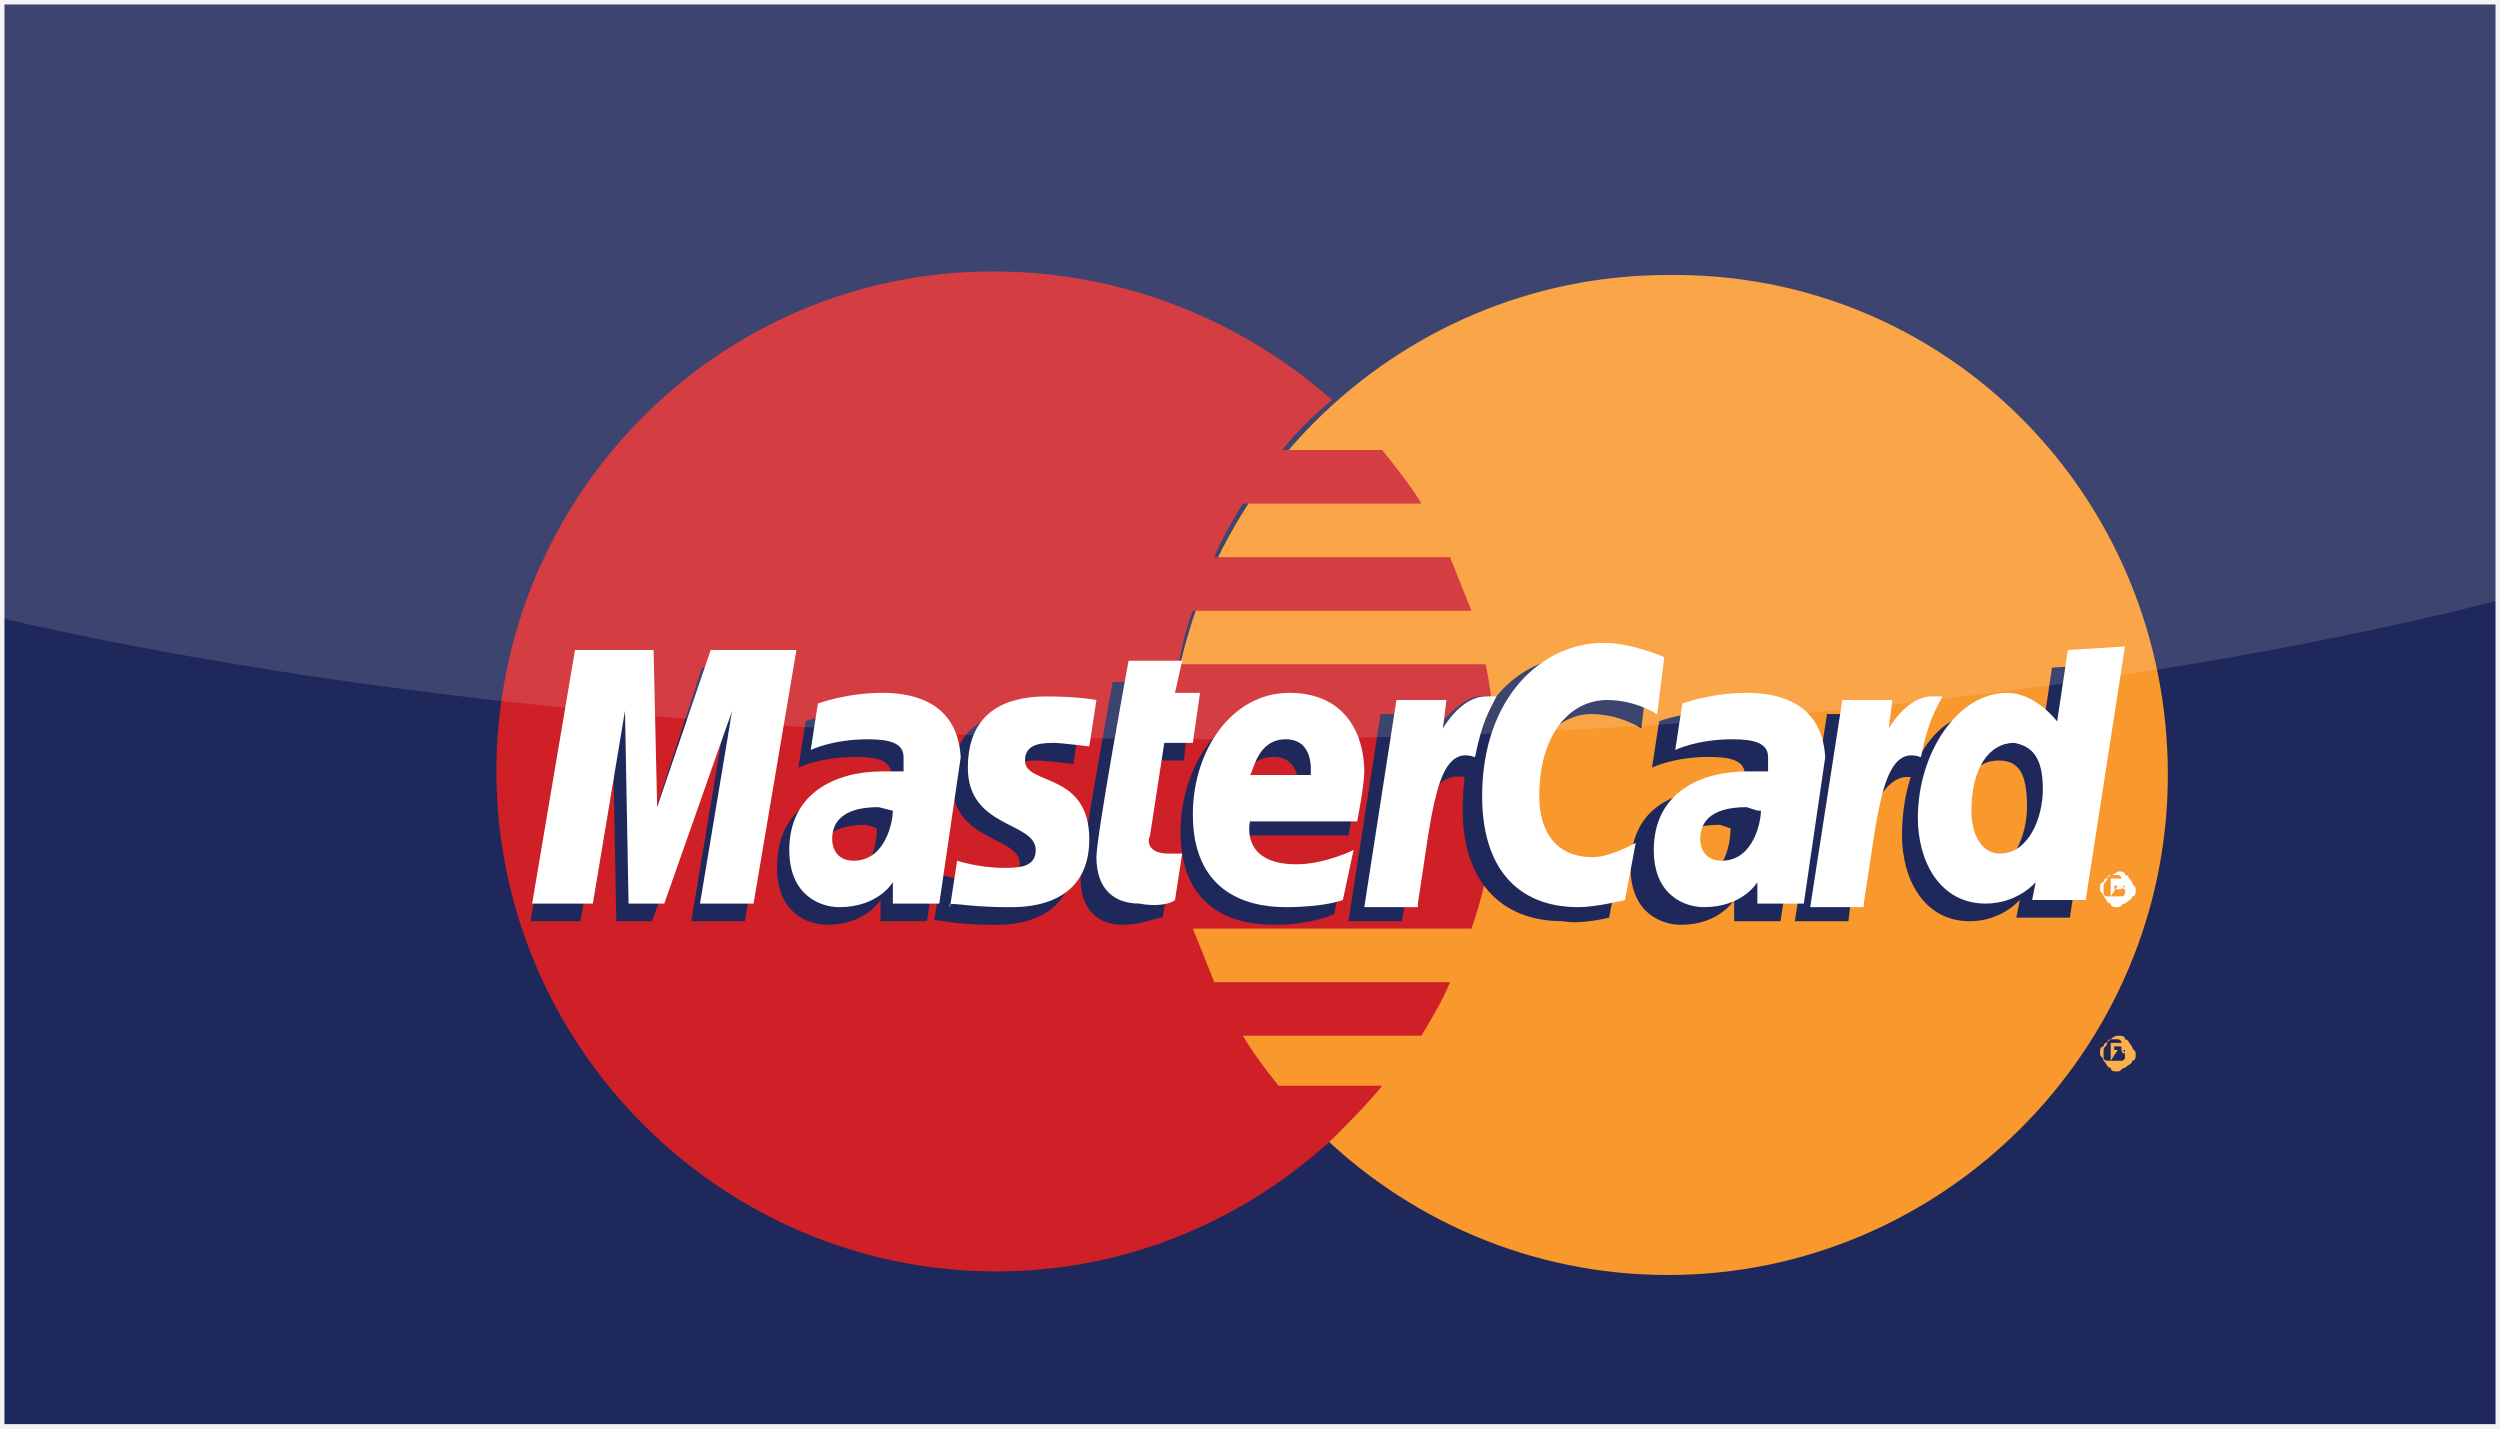
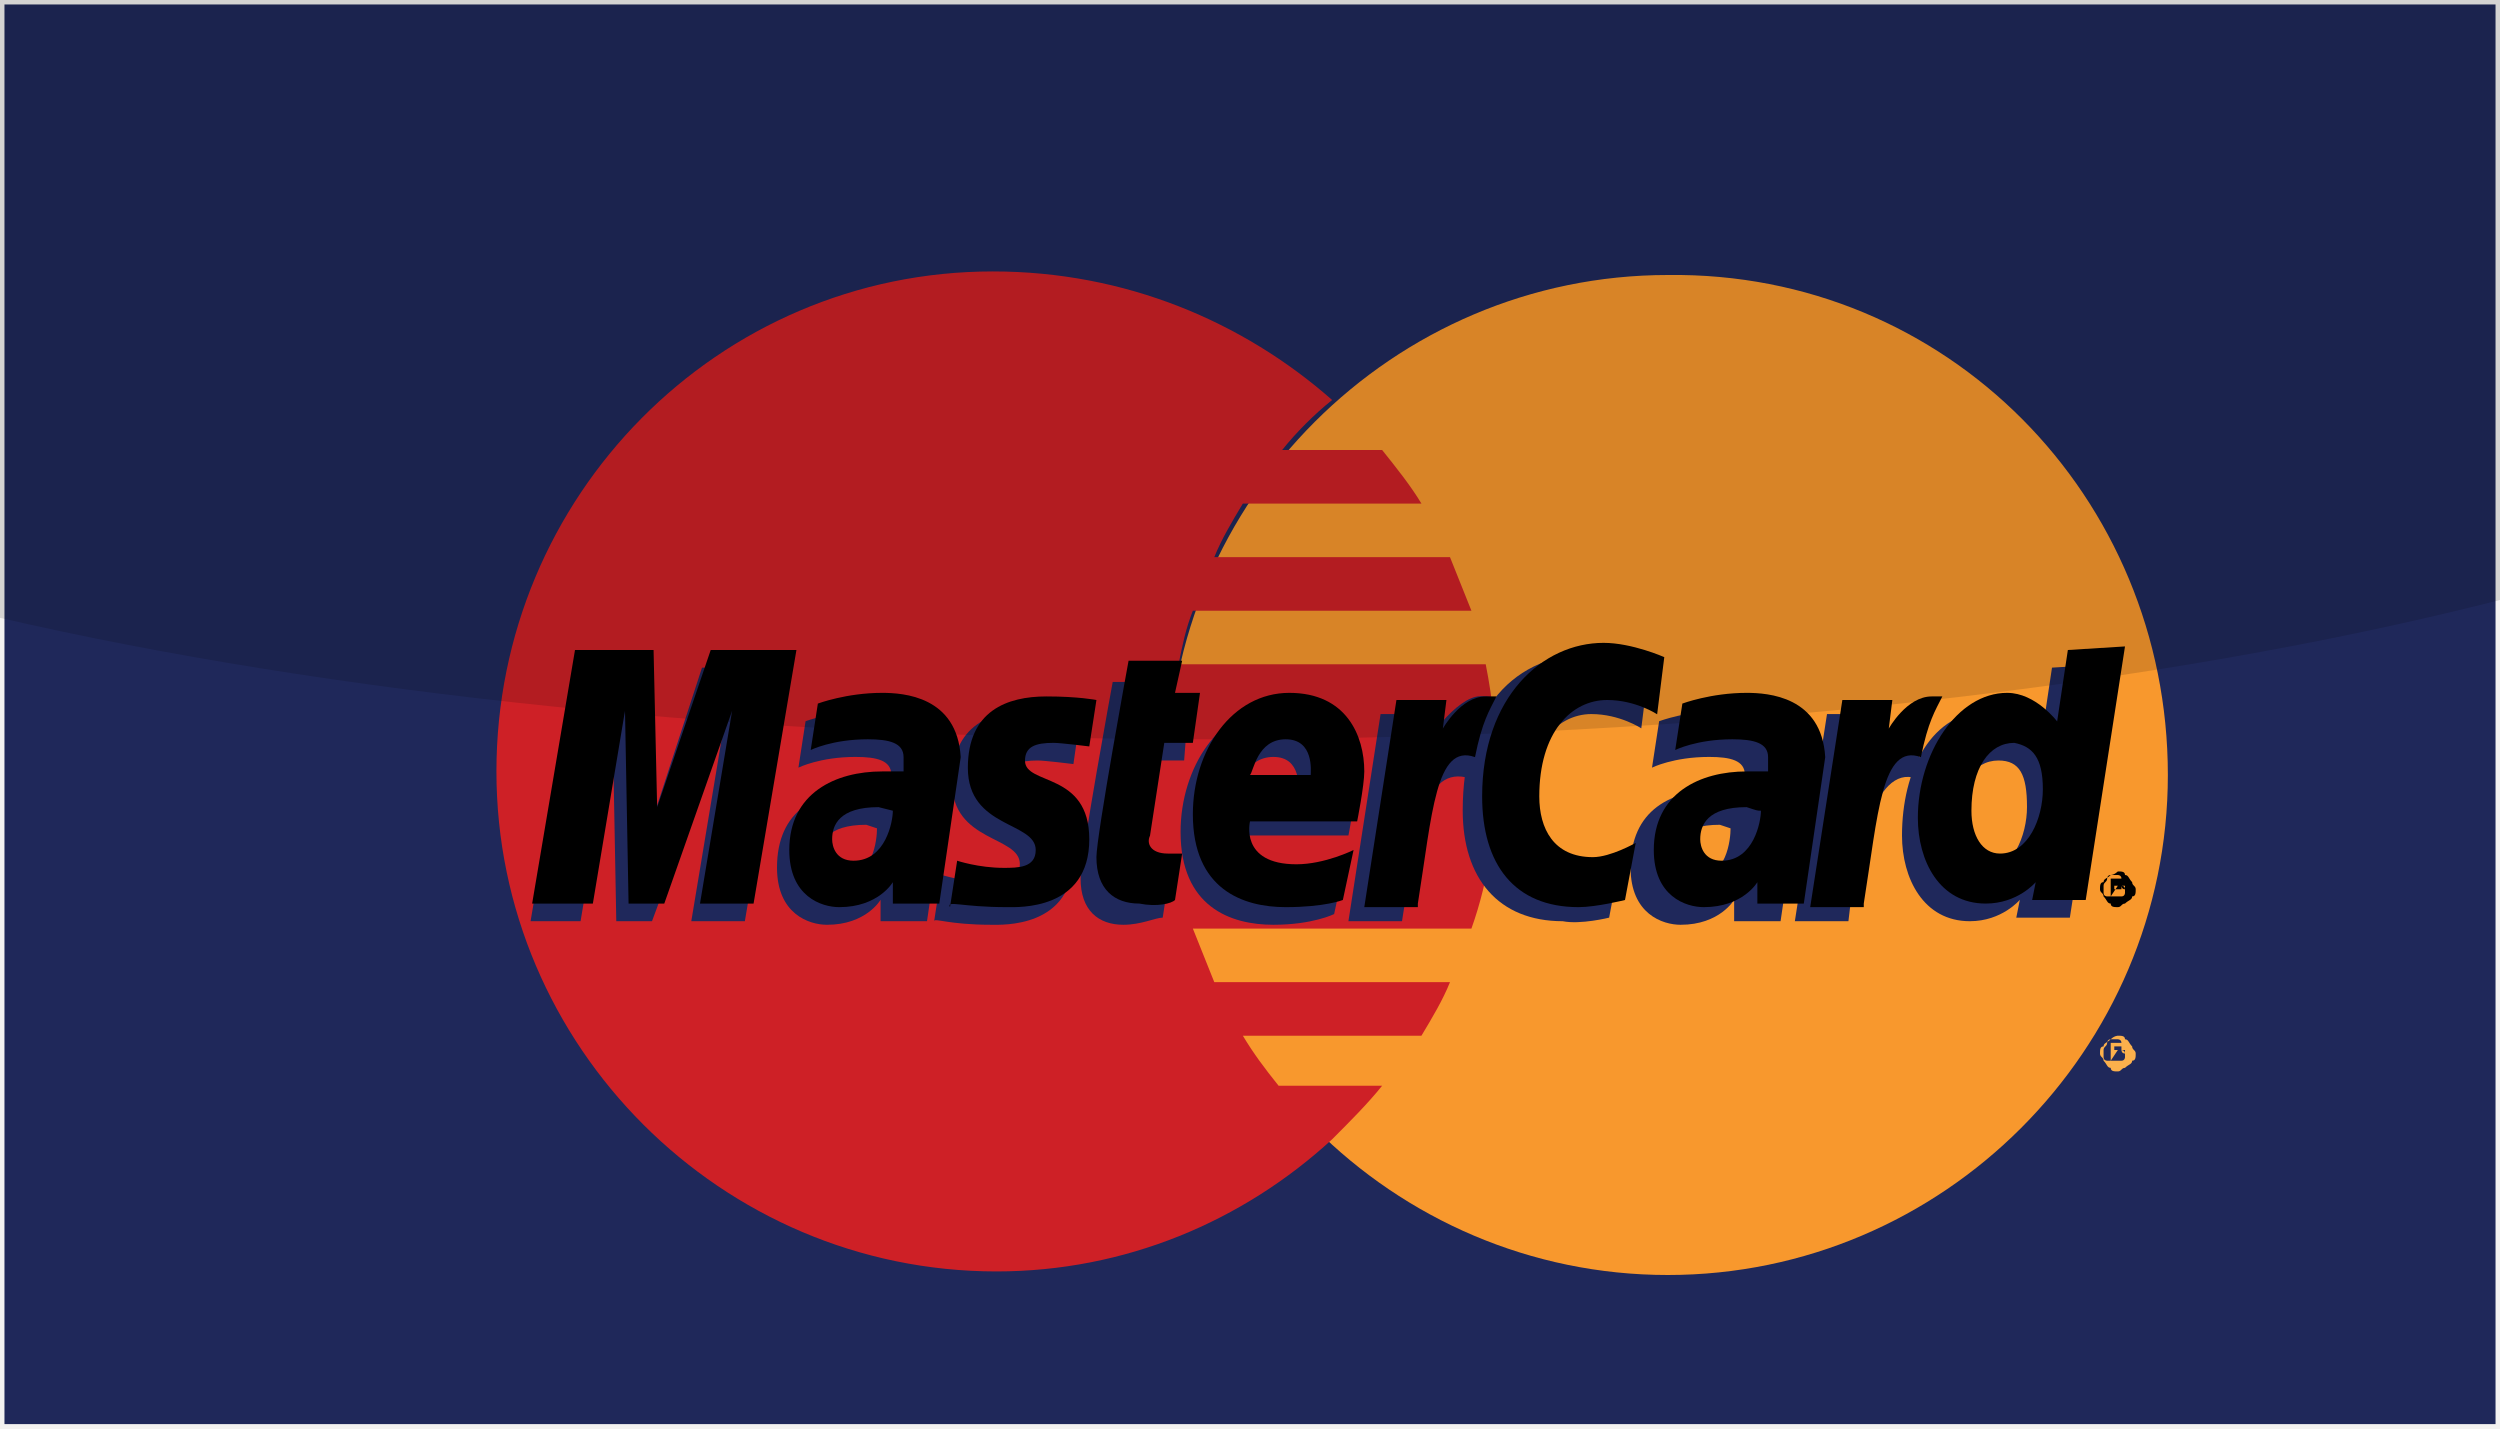
<svg xmlns="http://www.w3.org/2000/svg" version="1.1" id="Слой_1" x="0px" y="0px" viewBox="0 0 70 40" enable-background="new 0 0 70 40" xml:space="preserve">
  <rect x="0" y="0" fill="#1F285A" stroke="#F3F2F1" stroke-width="0.25" stroke-miterlimit="10" width="70" height="40" />
  <g id="layer1">
    <g id="g10305">
      <path id="path2268" fill="#F8982D" d="M60.7,21.7c0,7.7-6.3,14-14,14c-7.7,0-14-6.3-14-14c0,0,0,0,0,0c0-7.7,6.3-14,14-14    C54.5,7.6,60.7,13.9,60.7,21.7C60.7,21.7,60.7,21.7,60.7,21.7z" />
      <path id="path1350" fill="#CE2026" d="M27.8,7.6c-7.7,0-13.9,6.3-13.9,14c0,7.7,6.3,14,14,14c3.6,0,6.9-1.4,9.4-3.7l0,0h0    c0.5-0.5,1-1,1.4-1.5h-2.9c-0.4-0.5-0.7-0.9-1-1.4h5c0.3-0.5,0.6-1,0.8-1.5H34c-0.2-0.5-0.4-1-0.6-1.5h7.8    c0.5-1.4,0.7-2.9,0.7-4.4c0-1-0.1-2-0.3-3H33c0.1-0.5,0.2-1,0.4-1.5h7.8c-0.2-0.5-0.4-1-0.6-1.5H34c0.2-0.5,0.5-1,0.8-1.5h5    c-0.3-0.5-0.7-1-1.1-1.5h-2.8c0.4-0.5,0.9-1,1.4-1.4C34.8,9,31.5,7.6,27.8,7.6C27.9,7.6,27.8,7.6,27.8,7.6z" />
      <path id="use9412" fill="#FBB04C" d="M59.3,29c0.1,0,0.2,0,0.2,0.1c0.1,0,0.1,0.1,0.2,0.2c0,0.1,0.1,0.1,0.1,0.2    c0,0.1,0,0.2-0.1,0.2c0,0.1-0.1,0.1-0.2,0.2c-0.1,0-0.1,0.1-0.2,0.1c-0.1,0-0.2,0-0.2-0.1c-0.1,0-0.1-0.1-0.2-0.2    c0-0.1-0.1-0.1-0.1-0.2c0-0.1,0-0.2,0.1-0.2c0-0.1,0.1-0.1,0.2-0.2C59.2,29,59.3,29,59.3,29 M59.3,29.1c-0.1,0-0.1,0-0.2,0    c-0.1,0-0.1,0.1-0.1,0.1c0,0.1-0.1,0.1-0.1,0.2c0,0.1,0,0.1,0,0.2c0,0.1,0.1,0.1,0.1,0.1c0.1,0,0.1,0,0.2,0c0.1,0,0.1,0,0.2,0    c0.1,0,0.1-0.1,0.1-0.1c0-0.1,0-0.1,0-0.2c0-0.1,0-0.1-0.1-0.2c0-0.1-0.1-0.1-0.1-0.1C59.5,29.1,59.4,29.1,59.3,29.1 M59.1,29.7    v-0.5h0.2c0.1,0,0.1,0,0.1,0c0,0,0,0,0.1,0c0,0,0,0,0,0.1c0,0,0,0.1,0,0.1c0,0-0.1,0-0.1,0c0,0,0,0,0,0c0,0,0,0.1,0.1,0.1l0.1,0.1    h-0.1l0-0.1c0-0.1-0.1-0.1-0.1-0.1c0,0,0,0-0.1,0h0L59.1,29.7L59.1,29.7 M59.2,29.4L59.2,29.4c0.1,0,0.2,0,0.2,0c0,0,0,0,0-0.1    c0,0,0,0,0,0c0,0,0,0,0,0c0,0,0,0-0.1,0h-0.1L59.2,29.4" />
    </g>
    <g id="g16480">
      <g id="g13802" transform="translate(-13.74405,15.9939)">
        <path id="path13804" fill="#1F285B" d="M46.3,9.7l0.2-1.3c-0.1,0-0.3,0-0.4,0c-0.5,0-0.6-0.3-0.5-0.5l0.5-2.6h0.8L47,4h-0.7     l0.2-0.9h-1.6c0,0-0.9,4.9-0.9,5.5c0,0.9,0.5,1.3,1.2,1.3C45.7,9.9,46.1,9.7,46.3,9.7z" />
        <path id="path13806" fill="#1F285B" d="M46.8,7.3c0,2.1,1.4,2.6,2.6,2.6c1.1,0,1.7-0.3,1.7-0.3l0.3-1.4c0,0-0.9,0.4-1.7,0.4     c-1.6,0-1.3-1.2-1.3-1.2l3.1,0c0,0,0.2-1,0.2-1.4c0-1-0.5-2.2-2.2-2.2C47.9,3.8,46.8,5.5,46.8,7.3z M49.4,5.2     c0.8,0,0.7,0.9,0.7,1h-1.7C48.4,6.1,48.6,5.2,49.4,5.2z" />
        <path id="path13808" fill="#1F285B" d="M58.8,9.7l0.3-1.6c0,0-0.7,0.4-1.2,0.4c-1.1,0-1.5-0.8-1.5-1.7C56.4,5,57.3,4,58.3,4     c0.8,0,1.4,0.4,1.4,0.4l0.2-1.6c0,0-0.7-0.5-1.5-0.5c-2.3,0-3.7,1.6-3.7,4.4c0,1.9,1,3.1,2.8,3.1C58,9.9,58.8,9.7,58.8,9.7z" />
        <path id="path13810" fill="#1F285B" d="M38.1,3.9c-1,0-1.8,0.3-1.8,0.3l-0.2,1.3c0,0,0.6-0.3,1.6-0.3c0.6,0,1,0.1,1,0.5     c0,0.3,0,0.4,0,0.4s-0.4,0-0.6,0c-1.5,0-2.6,0.6-2.6,2.2c0,1.3,0.9,1.6,1.4,1.6c1.1,0,1.5-0.7,1.5-0.7l0,0.6h1.3l0.6-4.1     C40.1,3.9,38.6,3.9,38.1,3.9z M38.3,7.2c0,0.3-0.1,1.4-1,1.4c-0.5,0-0.6-0.4-0.6-0.6c0-0.4,0.2-0.9,1.3-0.9     C38.3,7.2,38.3,7.2,38.3,7.2z" />
        <path id="path13812" fill="#1F285B" d="M41.5,9.9c0.3,0,2.3,0.1,2.3-1.9c0-1.9-1.8-1.5-1.8-2.2c0-0.4,0.3-0.5,0.8-0.5     c0.2,0,1,0.1,1,0.1L44,4c0,0-0.5-0.1-1.4-0.1c-1.1,0-2.2,0.4-2.2,2c0,1.7,1.9,1.5,1.9,2.3c0,0.5-0.5,0.5-0.9,0.5     c-0.7,0-1.3-0.2-1.3-0.2l-0.2,1.3C39.9,9.7,40.3,9.9,41.5,9.9z" />
        <path id="path13814" fill="#1F285B" d="M71.2,2.7l-0.3,2c0,0-0.6-0.8-1.4-0.8c-1.7,0-2.5,1.7-2.5,3.5c0,1.2,0.6,2.4,1.9,2.4     c0.9,0,1.4-0.6,1.4-0.6l-0.1,0.5h1.5l1.1-7.1L71.2,2.7z M70.5,6.6c0,0.8-0.4,1.8-1.2,1.8c-0.5,0-0.8-0.5-0.8-1.2     c0-1.2,0.5-1.9,1.2-1.9C70.3,5.3,70.5,5.7,70.5,6.6z" />
        <path id="path13816" fill="#1F285B" d="M30,9.8l0.9-5.4L31,9.8h1L34,4.4l-0.9,5.4h1.5l1.2-7.1l-2.4,0L32,7l0-4.3h-2.2l-1.2,7.1     L30,9.8L30,9.8z" />
        <path id="path13818" fill="#1F285B" d="M53,9.8c0.4-2.5,0.6-4.4,1.9-4c0.2-1,0.6-1.8,0.8-2.2c0,0-0.1-0.1-0.5-0.1     c-0.7,0-1.6,1.4-1.6,1.4L53.8,4h-1.4l-0.9,5.8L53,9.8L53,9.8z" />
        <g id="use14699" transform="translate(845.3001,0)">
          <path id="path13810_1_" fill="#1F285B" d="M-783.3,3.9c-1,0-1.8,0.3-1.8,0.3l-0.2,1.3c0,0,0.6-0.3,1.6-0.3c0.6,0,1,0.1,1,0.5      c0,0.3,0,0.4,0,0.4s-0.4,0-0.6,0c-1.5,0-2.6,0.6-2.6,2.2c0,1.3,0.9,1.6,1.4,1.6c1.1,0,1.5-0.7,1.5-0.7l0,0.6h1.3l0.6-4.1      C-781.3,3.9-782.8,3.9-783.3,3.9z M-783.1,7.2c0,0.3-0.1,1.4-1,1.4c-0.5,0-0.6-0.4-0.6-0.6c0-0.4,0.2-0.9,1.3-0.9      C-783.1,7.2-783.1,7.2-783.1,7.2z" />
        </g>
        <path id="use14701" fill="#1F285B" d="M65.5,9.8c0.2-1.8,0.7-4.4,1.9-4c0.2-1,0-1-0.4-1c-0.7,0-0.8,0-0.8,0L66.3,4h-1.4L64,9.8     L65.5,9.8L65.5,9.8z" />
      </g>
      <g id="g10289">
-         <path id="path4157" fill="#FFFFFF" d="M32.9,25.2l0.2-1.3c-0.1,0-0.3,0-0.4,0c-0.5,0-0.6-0.3-0.5-0.5l0.4-2.6h0.8l0.2-1.4h-0.7     l0.2-0.9h-1.5c0,0-0.9,4.9-0.9,5.5c0,0.9,0.5,1.3,1.2,1.3C32.4,25.4,32.8,25.3,32.9,25.2z" />
-         <path id="path4155" fill="#FFFFFF" d="M33.4,22.8c0,2.1,1.4,2.6,2.6,2.6c1.1,0,1.6-0.2,1.6-0.2l0.3-1.4c0,0-0.8,0.4-1.6,0.4     c-1.6,0-1.3-1.2-1.3-1.2h3c0,0,0.2-1,0.2-1.4c0-1-0.5-2.2-2.1-2.2C34.5,19.4,33.4,21,33.4,22.8z M36,20.7c0.8,0,0.7,0.9,0.7,1     h-1.7C35.1,21.6,35.2,20.7,36,20.7z" />
-         <path id="path4151" fill="#FFFFFF" d="M45.5,25.2l0.3-1.6c0,0-0.7,0.4-1.2,0.4c-1.1,0-1.5-0.8-1.5-1.7c0-1.8,0.9-2.7,1.9-2.7     c0.8,0,1.4,0.4,1.4,0.4l0.2-1.6c0,0-0.9-0.4-1.7-0.4c-1.7,0-3.4,1.5-3.4,4.3c0,1.9,0.9,3.1,2.7,3.1     C44.7,25.4,45.5,25.2,45.5,25.2z" />
-         <path id="path4149" fill="#FFFFFF" d="M24.7,19.4c-1,0-1.8,0.3-1.8,0.3L22.7,21c0,0,0.6-0.3,1.6-0.3c0.6,0,1,0.1,1,0.5     c0,0.3,0,0.4,0,0.4s-0.4,0-0.6,0c-1.3,0-2.6,0.6-2.6,2.2c0,1.3,0.9,1.6,1.4,1.6c1.1,0,1.5-0.7,1.5-0.7l0,0.6h1.3l0.6-4.1     C26.8,19.5,25.3,19.4,24.7,19.4z M25,22.7c0,0.3-0.2,1.4-1.1,1.4c-0.5,0-0.6-0.4-0.6-0.6c0-0.4,0.2-0.9,1.3-0.9     C25,22.7,25,22.7,25,22.7z" />
-         <path id="path4145" fill="#FFFFFF" d="M28.2,25.4c0.3,0,2.3,0.1,2.3-1.9c0-1.9-1.8-1.5-1.8-2.2c0-0.4,0.3-0.5,0.8-0.5     c0.2,0,1,0.1,1,0.1l0.2-1.3c0,0-0.5-0.1-1.4-0.1c-1.1,0-2.2,0.4-2.2,2c0,1.7,1.9,1.5,1.9,2.3c0,0.5-0.5,0.5-0.9,0.5     c-0.7,0-1.3-0.2-1.3-0.2l-0.2,1.3C26.5,25.2,26.9,25.4,28.2,25.4z" />
-         <path id="path4139" fill="#FFFFFF" d="M57.9,18.2l-0.3,2c0,0-0.6-0.8-1.4-0.8c-1.4,0-2.5,1.7-2.5,3.5c0,1.2,0.6,2.4,1.9,2.4     c0.9,0,1.4-0.6,1.4-0.6l-0.1,0.5h1.5l1.1-7.1L57.9,18.2z M57.2,22.1c0,0.8-0.4,1.8-1.2,1.8c-0.5,0-0.8-0.5-0.8-1.2     c0-1.2,0.5-1.9,1.2-1.9C56.9,20.9,57.2,21.2,57.2,22.1z" />
-         <path id="path4133" fill="#FFFFFF" d="M16.6,25.3l0.9-5.4l0.1,5.4h1l1.9-5.4l-0.9,5.4h1.5l1.2-7.1h-2.4l-1.5,4.4l-0.1-4.4h-2.2     l-1.2,7.1L16.6,25.3z" />
-         <path id="path4131" fill="#FFFFFF" d="M39.7,25.3c0.4-2.5,0.5-4.5,1.6-4.1c0.2-1,0.4-1.3,0.6-1.7c0,0-0.1,0-0.3,0     c-0.7,0-1.2,0.9-1.2,0.9l0.1-0.8h-1.4l-0.9,5.8H39.7z" />
+         <path id="path4157" fill="$whiteFFF" d="M32.9,25.2l0.2-1.3c-0.1,0-0.3,0-0.4,0c-0.5,0-0.6-0.3-0.5-0.5l0.4-2.6h0.8l0.2-1.4h-0.7     l0.2-0.9h-1.5c0,0-0.9,4.9-0.9,5.5c0,0.9,0.5,1.3,1.2,1.3C32.4,25.4,32.8,25.3,32.9,25.2z" />
+         <path id="path4155" fill="$whiteFFF" d="M33.4,22.8c0,2.1,1.4,2.6,2.6,2.6c1.1,0,1.6-0.2,1.6-0.2l0.3-1.4c0,0-0.8,0.4-1.6,0.4     c-1.6,0-1.3-1.2-1.3-1.2h3c0,0,0.2-1,0.2-1.4c0-1-0.5-2.2-2.1-2.2C34.5,19.4,33.4,21,33.4,22.8z M36,20.7c0.8,0,0.7,0.9,0.7,1     h-1.7C35.1,21.6,35.2,20.7,36,20.7z" />
+         <path id="path4151" fill="$whiteFFF" d="M45.5,25.2l0.3-1.6c0,0-0.7,0.4-1.2,0.4c-1.1,0-1.5-0.8-1.5-1.7c0-1.8,0.9-2.7,1.9-2.7     c0.8,0,1.4,0.4,1.4,0.4l0.2-1.6c0,0-0.9-0.4-1.7-0.4c-1.7,0-3.4,1.5-3.4,4.3c0,1.9,0.9,3.1,2.7,3.1     C44.7,25.4,45.5,25.2,45.5,25.2z" />
+         <path id="path4149" fill="$whiteFFF" d="M24.7,19.4c-1,0-1.8,0.3-1.8,0.3L22.7,21c0,0,0.6-0.3,1.6-0.3c0.6,0,1,0.1,1,0.5     c0,0.3,0,0.4,0,0.4s-0.4,0-0.6,0c-1.3,0-2.6,0.6-2.6,2.2c0,1.3,0.9,1.6,1.4,1.6c1.1,0,1.5-0.7,1.5-0.7l0,0.6h1.3l0.6-4.1     C26.8,19.5,25.3,19.4,24.7,19.4z M25,22.7c0,0.3-0.2,1.4-1.1,1.4c-0.5,0-0.6-0.4-0.6-0.6c0-0.4,0.2-0.9,1.3-0.9     C25,22.7,25,22.7,25,22.7z" />
+         <path id="path4145" fill="$whiteFFF" d="M28.2,25.4c0.3,0,2.3,0.1,2.3-1.9c0-1.9-1.8-1.5-1.8-2.2c0-0.4,0.3-0.5,0.8-0.5     c0.2,0,1,0.1,1,0.1l0.2-1.3c0,0-0.5-0.1-1.4-0.1c-1.1,0-2.2,0.4-2.2,2c0,1.7,1.9,1.5,1.9,2.3c0,0.5-0.5,0.5-0.9,0.5     c-0.7,0-1.3-0.2-1.3-0.2l-0.2,1.3C26.5,25.2,26.9,25.4,28.2,25.4z" />
+         <path id="path4139" fill="$whiteFFF" d="M57.9,18.2l-0.3,2c0,0-0.6-0.8-1.4-0.8c-1.4,0-2.5,1.7-2.5,3.5c0,1.2,0.6,2.4,1.9,2.4     c0.9,0,1.4-0.6,1.4-0.6l-0.1,0.5h1.5l1.1-7.1L57.9,18.2z M57.2,22.1c0,0.8-0.4,1.8-1.2,1.8c-0.5,0-0.8-0.5-0.8-1.2     c0-1.2,0.5-1.9,1.2-1.9C56.9,20.9,57.2,21.2,57.2,22.1z" />
+         <path id="path4133" fill="$whiteFFF" d="M16.6,25.3l0.9-5.4l0.1,5.4h1l1.9-5.4l-0.9,5.4h1.5l1.2-7.1h-2.4l-1.5,4.4l-0.1-4.4h-2.2     l-1.2,7.1L16.6,25.3z" />
+         <path id="path4131" fill="$whiteFFF" d="M39.7,25.3c0.4-2.5,0.5-4.5,1.6-4.1c0.2-1,0.4-1.3,0.6-1.7c0,0-0.1,0-0.3,0     c-0.7,0-1.2,0.9-1.2,0.9l0.1-0.8h-1.4l-0.9,5.8H39.7z" />
        <g id="use8523" transform="translate(847.0062,0)">
-           <path id="path4149_1_" fill="#FFFFFF" d="M-798.1,19.4c-1,0-1.8,0.3-1.8,0.3l-0.2,1.3c0,0,0.6-0.3,1.6-0.3c0.6,0,1,0.1,1,0.5      c0,0.3,0,0.4,0,0.4s-0.4,0-0.6,0c-1.3,0-2.6,0.6-2.6,2.2c0,1.3,0.9,1.6,1.4,1.6c1.1,0,1.5-0.7,1.5-0.7l0,0.6c0,0,1.3,0,1.3,0      l0.6-4.1C-796,19.5-797.5,19.4-798.1,19.4z M-797.7,22.7c0,0.3-0.2,1.4-1.1,1.4c-0.5,0-0.6-0.4-0.6-0.6c0-0.4,0.2-0.9,1.3-0.9      C-797.8,22.7-797.8,22.7-797.7,22.7z" />
+           <path id="path4149_1_" fill="$whiteFFF" d="M-798.1,19.4c-1,0-1.8,0.3-1.8,0.3l-0.2,1.3c0,0,0.6-0.3,1.6-0.3c0.6,0,1,0.1,1,0.5      c0,0.3,0,0.4,0,0.4s-0.4,0-0.6,0c-1.3,0-2.6,0.6-2.6,2.2c0,1.3,0.9,1.6,1.4,1.6c1.1,0,1.5-0.7,1.5-0.7l0,0.6c0,0,1.3,0,1.3,0      l0.6-4.1C-796,19.5-797.5,19.4-798.1,19.4z M-797.7,22.7c0,0.3-0.2,1.4-1.1,1.4c-0.5,0-0.6-0.4-0.6-0.6c0-0.4,0.2-0.9,1.3-0.9      C-797.8,22.7-797.8,22.7-797.7,22.7z" />
        </g>
        <g id="use8525" transform="translate(442.2857,0)">
-           <path id="path4131_1_" fill="#FFFFFF" d="M-390.1,25.3c0.4-2.5,0.5-4.5,1.6-4.1c0.2-1,0.4-1.3,0.6-1.7c0,0-0.1,0-0.3,0      c-0.7,0-1.2,0.9-1.2,0.9l0.1-0.8h-1.4l-0.9,5.8H-390.1z" />
+           <path id="path4131_1_" fill="$whiteFFF" d="M-390.1,25.3c0.4-2.5,0.5-4.5,1.6-4.1c0.2-1,0.4-1.3,0.6-1.7c0,0-0.1,0-0.3,0      c-0.7,0-1.2,0.9-1.2,0.9l0.1-0.8h-1.4l-0.9,5.8H-390.1z" />
        </g>
-         <path id="text9407" fill="#FFFFFF" d="M59.3,24.4c0.1,0,0.2,0,0.2,0.1c0.1,0,0.1,0.1,0.2,0.2c0,0.1,0.1,0.1,0.1,0.2     c0,0.1,0,0.2-0.1,0.2c0,0.1-0.1,0.1-0.2,0.2c-0.1,0-0.1,0.1-0.2,0.1c-0.1,0-0.2,0-0.2-0.1c-0.1,0-0.1-0.1-0.2-0.2     c0-0.1-0.1-0.1-0.1-0.2c0-0.1,0-0.2,0.1-0.2c0-0.1,0.1-0.1,0.2-0.2C59.2,24.5,59.3,24.4,59.3,24.4 M59.3,24.5c-0.1,0-0.1,0-0.2,0     c-0.1,0-0.1,0.1-0.1,0.1c0,0.1-0.1,0.1-0.1,0.2s0,0.1,0,0.2c0,0.1,0.1,0.1,0.1,0.1c0.1,0,0.1,0,0.2,0c0.1,0,0.1,0,0.2,0     c0.1,0,0.1-0.1,0.1-0.1c0-0.1,0-0.1,0-0.2s0-0.1-0.1-0.2c0-0.1-0.1-0.1-0.1-0.1C59.5,24.5,59.4,24.5,59.3,24.5 M59.1,25.1v-0.5     h0.2c0.1,0,0.1,0,0.1,0c0,0,0,0,0.1,0c0,0,0,0,0,0.1c0,0,0,0.1,0,0.1c0,0-0.1,0-0.1,0c0,0,0,0,0,0c0,0,0,0.1,0.1,0.1l0.1,0.1     h-0.1l0-0.1c0-0.1-0.1-0.1-0.1-0.1c0,0,0,0-0.1,0h0L59.1,25.1L59.1,25.1 M59.2,24.9L59.2,24.9c0.1,0,0.2,0,0.2,0c0,0,0,0,0-0.1     c0,0,0,0,0,0c0,0,0,0,0,0c0,0,0,0-0.1,0h-0.1L59.2,24.9" />
+         <path id="text9407" fill="$whiteFFF" d="M59.3,24.4c0.1,0,0.2,0,0.2,0.1c0.1,0,0.1,0.1,0.2,0.2c0,0.1,0.1,0.1,0.1,0.2     c0,0.1,0,0.2-0.1,0.2c0,0.1-0.1,0.1-0.2,0.2c-0.1,0-0.1,0.1-0.2,0.1c-0.1,0-0.2,0-0.2-0.1c-0.1,0-0.1-0.1-0.2-0.2     c0-0.1-0.1-0.1-0.1-0.2c0-0.1,0-0.2,0.1-0.2c0-0.1,0.1-0.1,0.2-0.2C59.2,24.5,59.3,24.4,59.3,24.4 M59.3,24.5c-0.1,0-0.1,0-0.2,0     c-0.1,0-0.1,0.1-0.1,0.1c0,0.1-0.1,0.1-0.1,0.2s0,0.1,0,0.2c0,0.1,0.1,0.1,0.1,0.1c0.1,0,0.1,0,0.2,0c0.1,0,0.1,0,0.2,0     c0.1,0,0.1-0.1,0.1-0.1c0-0.1,0-0.1,0-0.2s0-0.1-0.1-0.2c0-0.1-0.1-0.1-0.1-0.1C59.5,24.5,59.4,24.5,59.3,24.5 M59.1,25.1v-0.5     h0.2c0.1,0,0.1,0,0.1,0c0,0,0,0,0.1,0c0,0,0,0,0,0.1c0,0,0,0.1,0,0.1c0,0-0.1,0-0.1,0c0,0,0,0,0,0c0,0,0,0.1,0.1,0.1l0.1,0.1     h-0.1l0-0.1c0-0.1-0.1-0.1-0.1-0.1c0,0,0,0-0.1,0h0L59.1,25.1L59.1,25.1 M59.2,24.9L59.2,24.9c0.1,0,0.2,0,0.2,0c0,0,0,0,0-0.1     c0,0,0,0,0,0c0,0,0,0,0,0c0,0,0,0-0.1,0h-0.1L59.2,24.9" />
      </g>
    </g>
  </g>
-   <path opacity="0.13" fill="#FFFFFF" d="M70,0H0v17.3c9.1,2.1,21,3.4,33.9,3.4c14,0,26.7-1.5,36.1-3.9V0z" />
+   <path opacity="0.13" fill="$whiteFFF" d="M70,0H0v17.3c9.1,2.1,21,3.4,33.9,3.4c14,0,26.7-1.5,36.1-3.9V0z" />
</svg>
